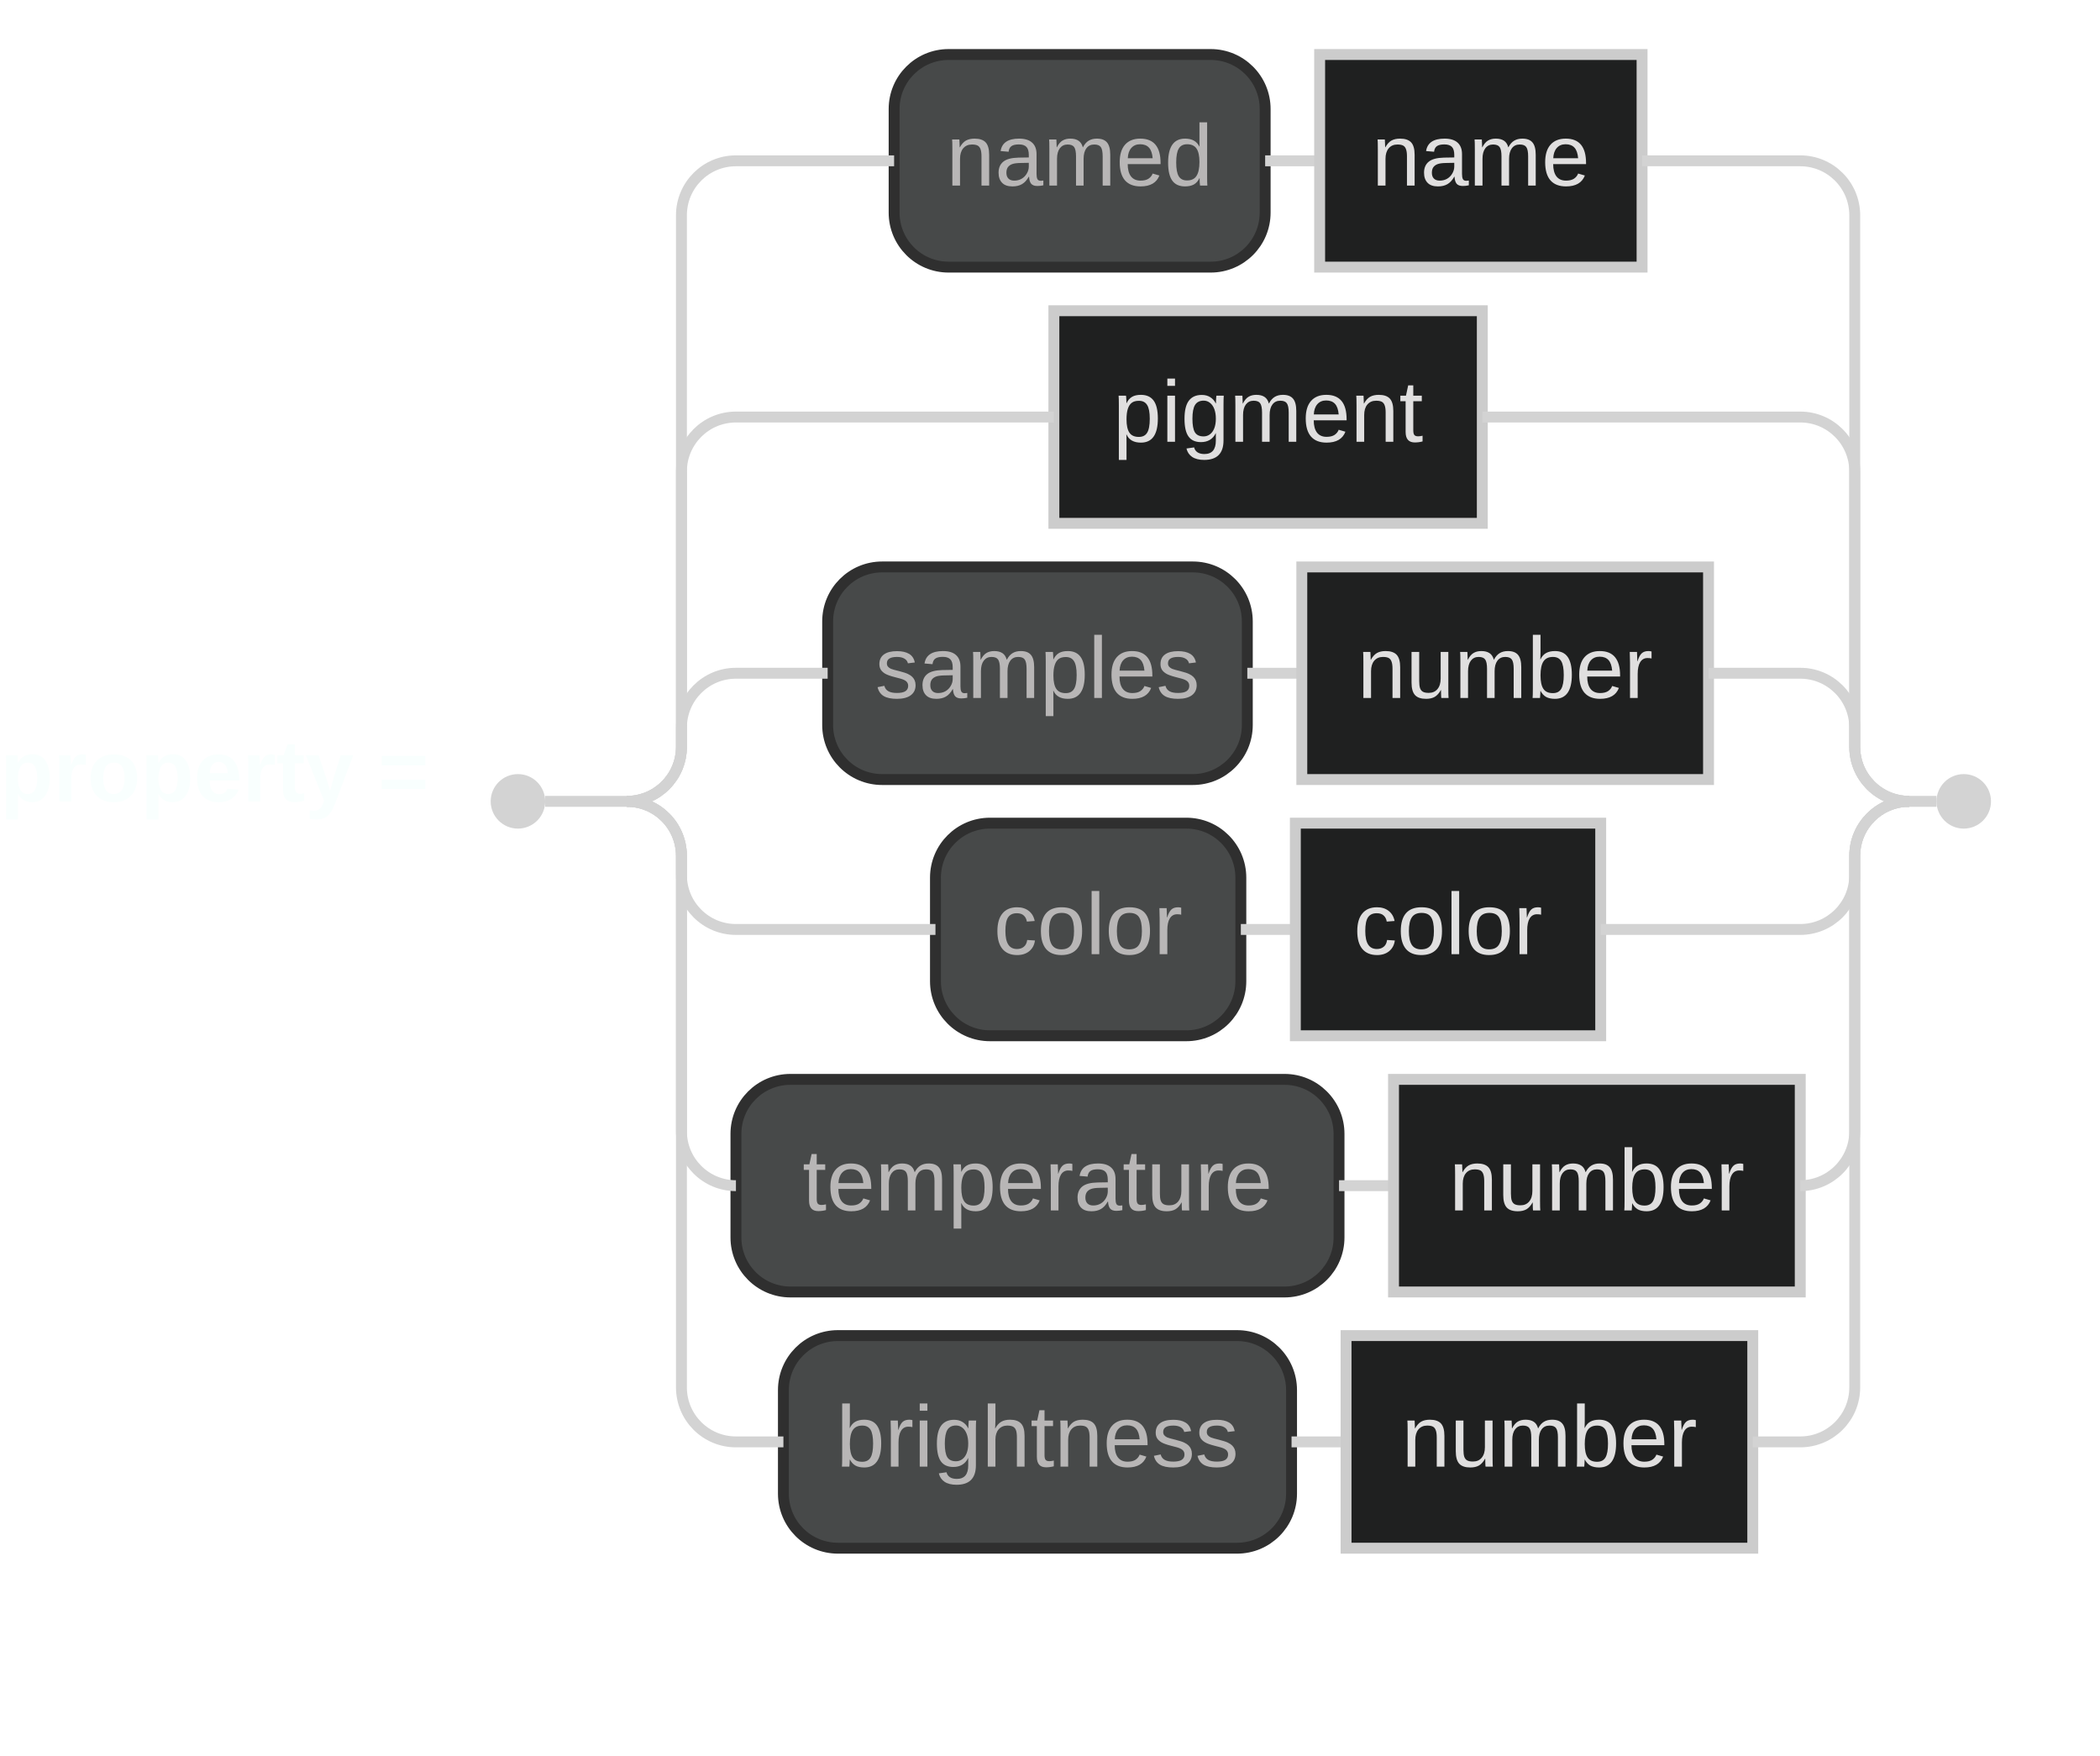
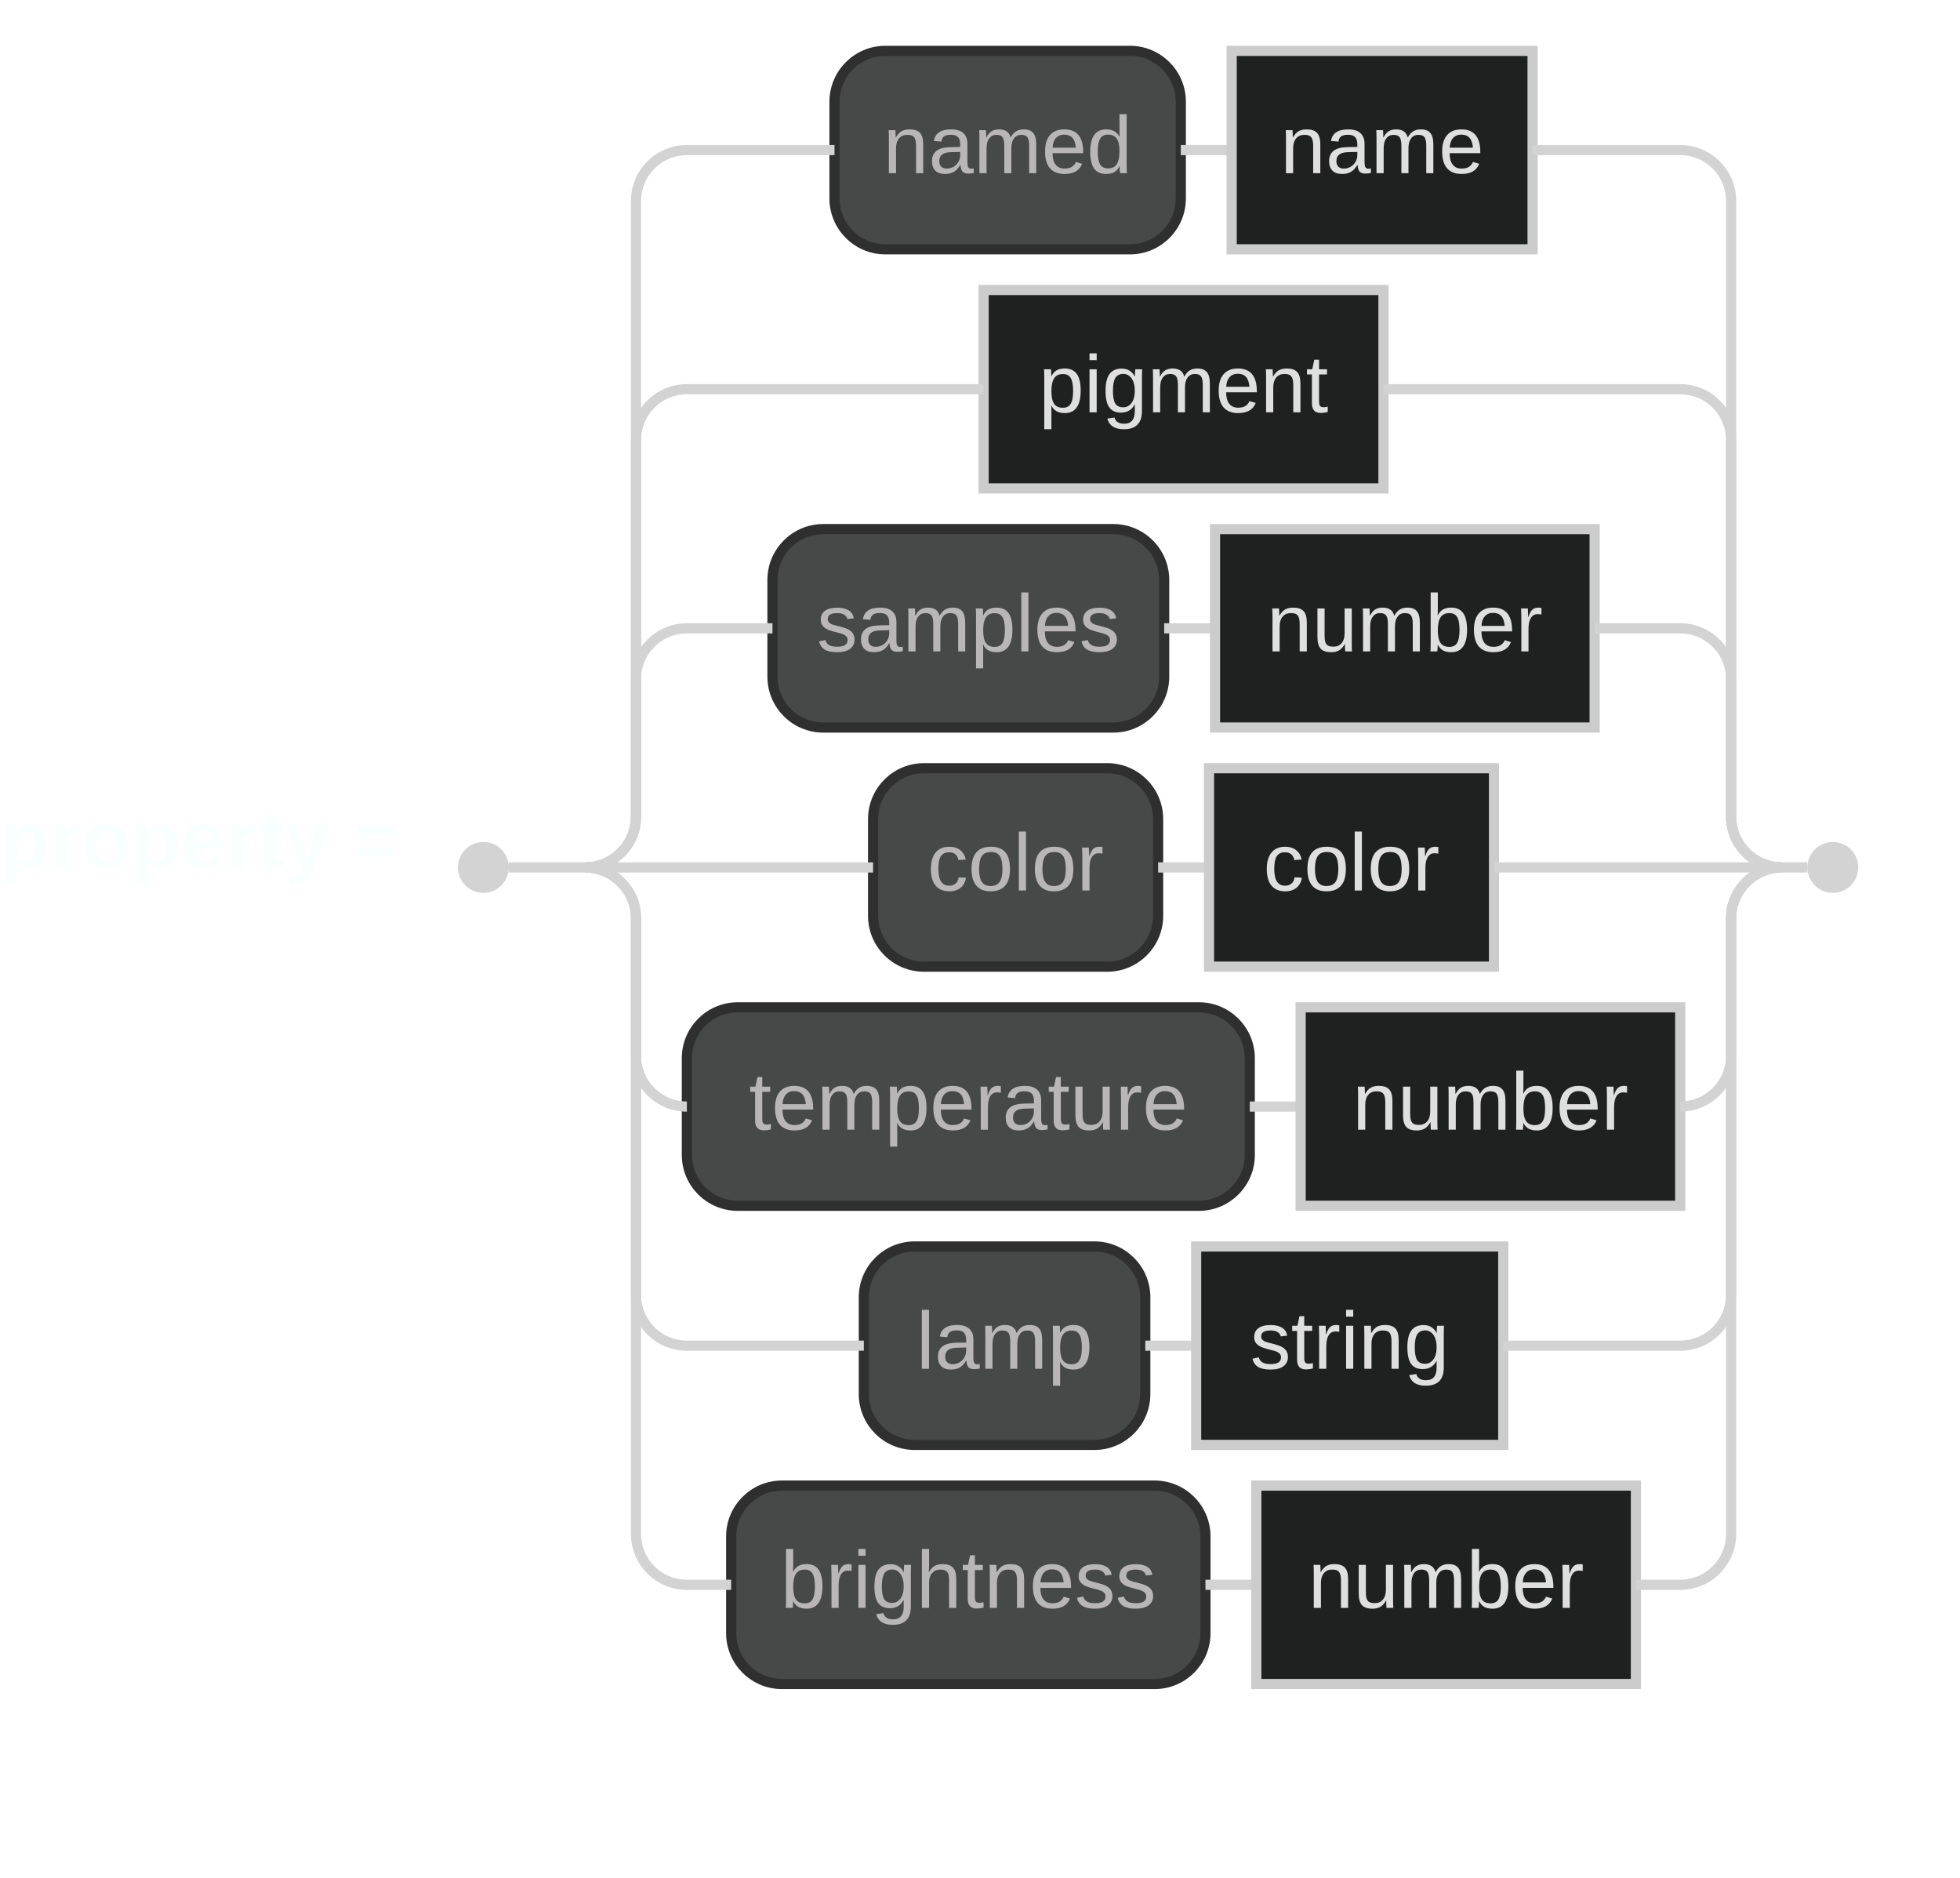
- <svg xmlns="http://www.w3.org/2000/svg" id="my-svg" width="100%" class="railroad-diagram" style="max-width: 385.312px; background-color: transparent;" viewBox="0 0 385.312 322" role="graphics-document document" aria-roledescription="railroadEbnf">
+ <svg xmlns="http://www.w3.org/2000/svg" id="my-svg" width="100%" class="railroad-diagram" style="max-width: 385.312px; background-color: transparent;" viewBox="0 0 385.312 369" role="graphics-document document" aria-roledescription="railroadEbnf">
  <style>#my-svg{font-family:"trebuchet ms",verdana,arial,sans-serif;font-size:16px;fill:#ccc;}@keyframes edge-animation-frame{from{stroke-dashoffset:0;}}@keyframes dash{to{stroke-dashoffset:0;}}#my-svg .edge-animation-slow{stroke-dasharray:9,5!important;stroke-dashoffset:900;animation:dash 50s linear infinite;stroke-linecap:round;}#my-svg .edge-animation-fast{stroke-dasharray:9,5!important;stroke-dashoffset:900;animation:dash 20s linear infinite;stroke-linecap:round;}#my-svg .error-icon{fill:#a44141;}#my-svg .error-text{fill:#ddd;stroke:#ddd;}#my-svg .edge-thickness-normal{stroke-width:1px;}#my-svg .edge-thickness-thick{stroke-width:3.5px;}#my-svg .edge-pattern-solid{stroke-dasharray:0;}#my-svg .edge-thickness-invisible{stroke-width:0;fill:none;}#my-svg .edge-pattern-dashed{stroke-dasharray:3;}#my-svg .edge-pattern-dotted{stroke-dasharray:2;}#my-svg .marker{fill:lightgrey;stroke:lightgrey;}#my-svg .marker.cross{stroke:lightgrey;}#my-svg svg{font-family:"trebuchet ms",verdana,arial,sans-serif;font-size:16px;}#my-svg p{margin:0;}#my-svg .railroad-diagram{font-family:"trebuchet ms",verdana,arial,sans-serif;font-size:16px;}#my-svg .railroad-terminal rect{fill:hsl(180, 1.587%, 28.353%);stroke:hsl(180, 0%, 18.353%);stroke-width:2px;}#my-svg .railroad-terminal text{fill:rgb(183.848, 181.552, 181.552);font-family:"trebuchet ms",verdana,arial,sans-serif;font-size:16px;text-anchor:middle;dominant-baseline:middle;}#my-svg .railroad-nonterminal rect{fill:#1f2020;stroke:#cccccc;stroke-width:2px;}#my-svg .railroad-nonterminal text{fill:#e0dfdf;font-family:"trebuchet ms",verdana,arial,sans-serif;font-size:16px;text-anchor:middle;dominant-baseline:middle;}#my-svg .railroad-line{stroke:lightgrey;stroke-width:2px;fill:none;}#my-svg .railroad-start circle,#my-svg .railroad-end circle{fill:lightgrey;}#my-svg .railroad-comment ellipse{fill:#181818;stroke:hsl(20, 0%, 2.353%);stroke-width:2px;}#my-svg .railroad-comment text{fill:rgb(223, 223.667, 224);font-style:italic;font-family:"trebuchet ms",verdana,arial,sans-serif;font-size:16px;text-anchor:middle;dominant-baseline:middle;}#my-svg .railroad-special rect{fill:hsl(20, 1.587%, 12.353%);stroke:hsl(20, 0%, 2.353%);stroke-width:2px;stroke-dasharray:5,3;}#my-svg .railroad-special text{fill:#e0dfdf;font-family:"trebuchet ms",verdana,arial,sans-serif;font-size:16px;text-anchor:middle;dominant-baseline:middle;}#my-svg .railroad-rule-name{font-weight:bold;fill:#F9FFFE;font-family:"trebuchet ms",verdana,arial,sans-serif;font-size:16px;}#my-svg .node .neo-node{stroke:#ccc;}#my-svg [data-look="neo"].node rect,#my-svg [data-look="neo"].cluster rect,#my-svg [data-look="neo"].node polygon{stroke:url(#my-svg-gradient);filter:drop-shadow( 1px 2px 2px rgba(185,185,185,1));}#my-svg [data-look="neo"].swimlane.cluster rect{filter:none;}#my-svg [data-look="neo"].node path{stroke:url(#my-svg-gradient);stroke-width:1px;}#my-svg [data-look="neo"].node .outer-path{filter:drop-shadow( 1px 2px 2px rgba(185,185,185,1));}#my-svg [data-look="neo"].node .neo-line path{stroke:#ccc;filter:none;}#my-svg [data-look="neo"].node circle{stroke:url(#my-svg-gradient);filter:drop-shadow( 1px 2px 2px rgba(185,185,185,1));}#my-svg [data-look="neo"].node circle .state-start{fill:#000000;}#my-svg [data-look="neo"].icon-shape .icon{fill:url(#my-svg-gradient);filter:drop-shadow( 1px 2px 2px rgba(185,185,185,1));}#my-svg [data-look="neo"].icon-shape .icon-neo path{stroke:url(#my-svg-gradient);filter:drop-shadow( 1px 2px 2px rgba(185,185,185,1));}#my-svg :root{--mermaid-font-family:"trebuchet ms",verdana,arial,sans-serif;}</style>
  <g />
  <g class="railroad-rule" transform="translate(0, 10)">
    <g transform="translate(115.0312, 0)">
      <g class="railroad-choice">
        <g class="railroad-sequence" transform="translate(49.02344, 0)">
          <g class="railroad-terminal" transform="translate(0, 0)">
            <rect x="0" y="0" width="68.078" height="39" rx="10" ry="10" />
            <text x="34.039" y="19.5">named</text>
          </g>
          <path class="railroad-line" d="M 68.078 19.5 L 78.078 19.5" />
          <g class="railroad-nonterminal" transform="translate(78.07812, 0)">
            <rect x="0" y="0" width="59.156" height="39" />
            <text x="29.578" y="19.5">name</text>
          </g>
        </g>
-         <path class="railroad-line" d="M 0 137 A 10 10 0 0 0 10 127 L 10 29.5 A 10 10 0 0 1 20 19.5 L 49.023 19.5" />
-         <path class="railroad-line" d="M 186.258 19.5 L 215.281 19.5 A 10 10 0 0 1 225.281 29.5 L 225.281 127 A 10 10 0 0 0 235.281 137" />
+         <path class="railroad-line" d="M 0 160.5 A 10 10 0 0 0 10 150.5 L 10 29.5 A 10 10 0 0 1 20 19.5 L 49.023 19.5" />
+         <path class="railroad-line" d="M 186.258 19.5 L 215.281 19.5 A 10 10 0 0 1 225.281 29.5 L 225.281 150.5 A 10 10 0 0 0 235.281 160.5" />
        <g class="railroad-nonterminal" transform="translate(78.33594, 47)">
          <rect x="0" y="0" width="78.609" height="39" />
          <text x="39.305" y="19.5">pigment</text>
        </g>
-         <path class="railroad-line" d="M 0 137 A 10 10 0 0 0 10 127 L 10 76.5 A 10 10 0 0 1 20 66.5 L 78.336 66.5" />
-         <path class="railroad-line" d="M 156.945 66.5 L 215.281 66.5 A 10 10 0 0 1 225.281 76.5 L 225.281 127 A 10 10 0 0 0 235.281 137" />
+         <path class="railroad-line" d="M 0 160.5 A 10 10 0 0 0 10 150.5 L 10 76.5 A 10 10 0 0 1 20 66.5 L 78.336 66.5" />
+         <path class="railroad-line" d="M 156.945 66.5 L 215.281 66.5 A 10 10 0 0 1 225.281 76.5 L 225.281 150.5 A 10 10 0 0 0 235.281 160.5" />
        <g class="railroad-sequence" transform="translate(36.82812, 94)">
          <g class="railroad-terminal" transform="translate(0, 0)">
            <rect x="0" y="0" width="77" height="39" rx="10" ry="10" />
            <text x="38.5" y="19.5">samples</text>
          </g>
          <path class="railroad-line" d="M 77 19.5 L 87 19.5" />
          <g class="railroad-nonterminal" transform="translate(87, 0)">
            <rect x="0" y="0" width="74.625" height="39" />
            <text x="37.312" y="19.5">number</text>
          </g>
        </g>
-         <path class="railroad-line" d="M 0 137 A 10 10 0 0 0 10 127 L 10 123.5 A 10 10 0 0 1 20 113.5 L 36.828 113.5" />
-         <path class="railroad-line" d="M 198.453 113.5 L 215.281 113.5 A 10 10 0 0 1 225.281 123.5 L 225.281 127 A 10 10 0 0 0 235.281 137" />
+         <path class="railroad-line" d="M 0 160.5 A 10 10 0 0 0 10 150.5 L 10 123.5 A 10 10 0 0 1 20 113.5 L 36.828 113.5" />
+         <path class="railroad-line" d="M 198.453 113.5 L 215.281 113.5 A 10 10 0 0 1 225.281 123.5 L 225.281 150.5 A 10 10 0 0 0 235.281 160.5" />
        <g class="railroad-sequence" transform="translate(56.60938, 141)">
          <g class="railroad-terminal" transform="translate(0, 0)">
            <rect x="0" y="0" width="56.031" height="39" rx="10" ry="10" />
            <text x="28.016" y="19.5">color</text>
          </g>
          <path class="railroad-line" d="M 56.031 19.5 L 66.031 19.5" />
          <g class="railroad-nonterminal" transform="translate(66.03125, 0)">
            <rect x="0" y="0" width="56.031" height="39" />
            <text x="28.016" y="19.5">color</text>
          </g>
        </g>
-         <path class="railroad-line" d="M 0 137 A 10 10 0 0 1 10 147 L 10 150.5 A 10 10 0 0 0 20 160.5 L 56.609 160.5" />
-         <path class="railroad-line" d="M 178.672 160.5 L 215.281 160.5 A 10 10 0 0 0 225.281 150.5 L 225.281 147 A 10 10 0 0 1 235.281 137" />
+         <path class="railroad-line" d="M 0 160.5 L 56.609 160.5" />
+         <path class="railroad-line" d="M 178.672 160.5 L 235.281 160.5" />
        <g class="railroad-sequence" transform="translate(20, 188)">
          <g class="railroad-terminal" transform="translate(0, 0)">
            <rect x="0" y="0" width="110.656" height="39" rx="10" ry="10" />
            <text x="55.328" y="19.5">temperature</text>
          </g>
          <path class="railroad-line" d="M 110.656 19.5 L 120.656 19.5" />
          <g class="railroad-nonterminal" transform="translate(120.6562, 0)">
            <rect x="0" y="0" width="74.625" height="39" />
            <text x="37.312" y="19.5">number</text>
          </g>
        </g>
-         <path class="railroad-line" d="M 0 137 A 10 10 0 0 1 10 147 L 10 197.5 A 10 10 0 0 0 20 207.5 L 20 207.5" />
-         <path class="railroad-line" d="M 215.281 207.5 L 215.281 207.5 A 10 10 0 0 0 225.281 197.5 L 225.281 147 A 10 10 0 0 1 235.281 137" />
-         <g class="railroad-sequence" transform="translate(28.71094, 235)">
+         <path class="railroad-line" d="M 0 160.5 A 10 10 0 0 1 10 170.5 L 10 197.5 A 10 10 0 0 0 20 207.5 L 20 207.5" />
+         <path class="railroad-line" d="M 215.281 207.5 L 215.281 207.5 A 10 10 0 0 0 225.281 197.5 L 225.281 170.5 A 10 10 0 0 1 235.281 160.5" />
+         <g class="railroad-sequence" transform="translate(54.78906, 235)">
+           <g class="railroad-terminal" transform="translate(0, 0)">
+             <rect x="0" y="0" width="55.328" height="39" rx="10" ry="10" />
+             <text x="27.664" y="19.5">lamp</text>
+           </g>
+           <path class="railroad-line" d="M 55.328 19.5 L 65.328 19.5" />
+           <g class="railroad-nonterminal" transform="translate(65.32812, 0)">
+             <rect x="0" y="0" width="60.375" height="39" />
+             <text x="30.188" y="19.5">string</text>
+           </g>
+         </g>
+         <path class="railroad-line" d="M 0 160.5 A 10 10 0 0 1 10 170.5 L 10 244.5 A 10 10 0 0 0 20 254.5 L 54.789 254.5" />
+         <path class="railroad-line" d="M 180.492 254.5 L 215.281 254.5 A 10 10 0 0 0 225.281 244.5 L 225.281 170.5 A 10 10 0 0 1 235.281 160.5" />
+         <g class="railroad-sequence" transform="translate(28.71094, 282)">
          <g class="railroad-terminal" transform="translate(0, 0)">
            <rect x="0" y="0" width="93.234" height="39" rx="10" ry="10" />
            <text x="46.617" y="19.5">brightness</text>
          </g>
          <path class="railroad-line" d="M 93.234 19.5 L 103.234 19.5" />
          <g class="railroad-nonterminal" transform="translate(103.2344, 0)">
            <rect x="0" y="0" width="74.625" height="39" />
            <text x="37.312" y="19.5">number</text>
          </g>
        </g>
-         <path class="railroad-line" d="M 0 137 A 10 10 0 0 1 10 147 L 10 244.5 A 10 10 0 0 0 20 254.5 L 28.711 254.5" />
-         <path class="railroad-line" d="M 206.57 254.5 L 215.281 254.5 A 10 10 0 0 0 225.281 244.5 L 225.281 147 A 10 10 0 0 1 235.281 137" />
+         <path class="railroad-line" d="M 0 160.5 A 10 10 0 0 1 10 170.5 L 10 291.5 A 10 10 0 0 0 20 301.5 L 28.711 301.5" />
+         <path class="railroad-line" d="M 206.57 301.5 L 215.281 301.5 A 10 10 0 0 0 225.281 291.5 L 225.281 170.5 A 10 10 0 0 1 235.281 160.5" />
      </g>
    </g>
    <g class="railroad-rule-name-group">
-       <text class="railroad-rule-name" x="0" y="137">property =</text>
+       <text class="railroad-rule-name" x="0" y="160.5">property =</text>
    </g>
    <g class="railroad-start">
-       <circle cx="95.031" cy="137" r="5" />
+       <circle cx="95.031" cy="160.5" r="5" />
    </g>
    <g class="railroad-end">
-       <circle cx="360.312" cy="137" r="5" />
+       <circle cx="360.312" cy="160.5" r="5" />
    </g>
-     <path class="railroad-line" d="M 100.031 137 L 115.031 137" />
-     <path class="railroad-line" d="M 350.312 137 L 355.312 137" />
+     <path class="railroad-line" d="M 100.031 160.5 L 115.031 160.5" />
+     <path class="railroad-line" d="M 350.312 160.5 L 355.312 160.5" />
  </g>
</svg>
